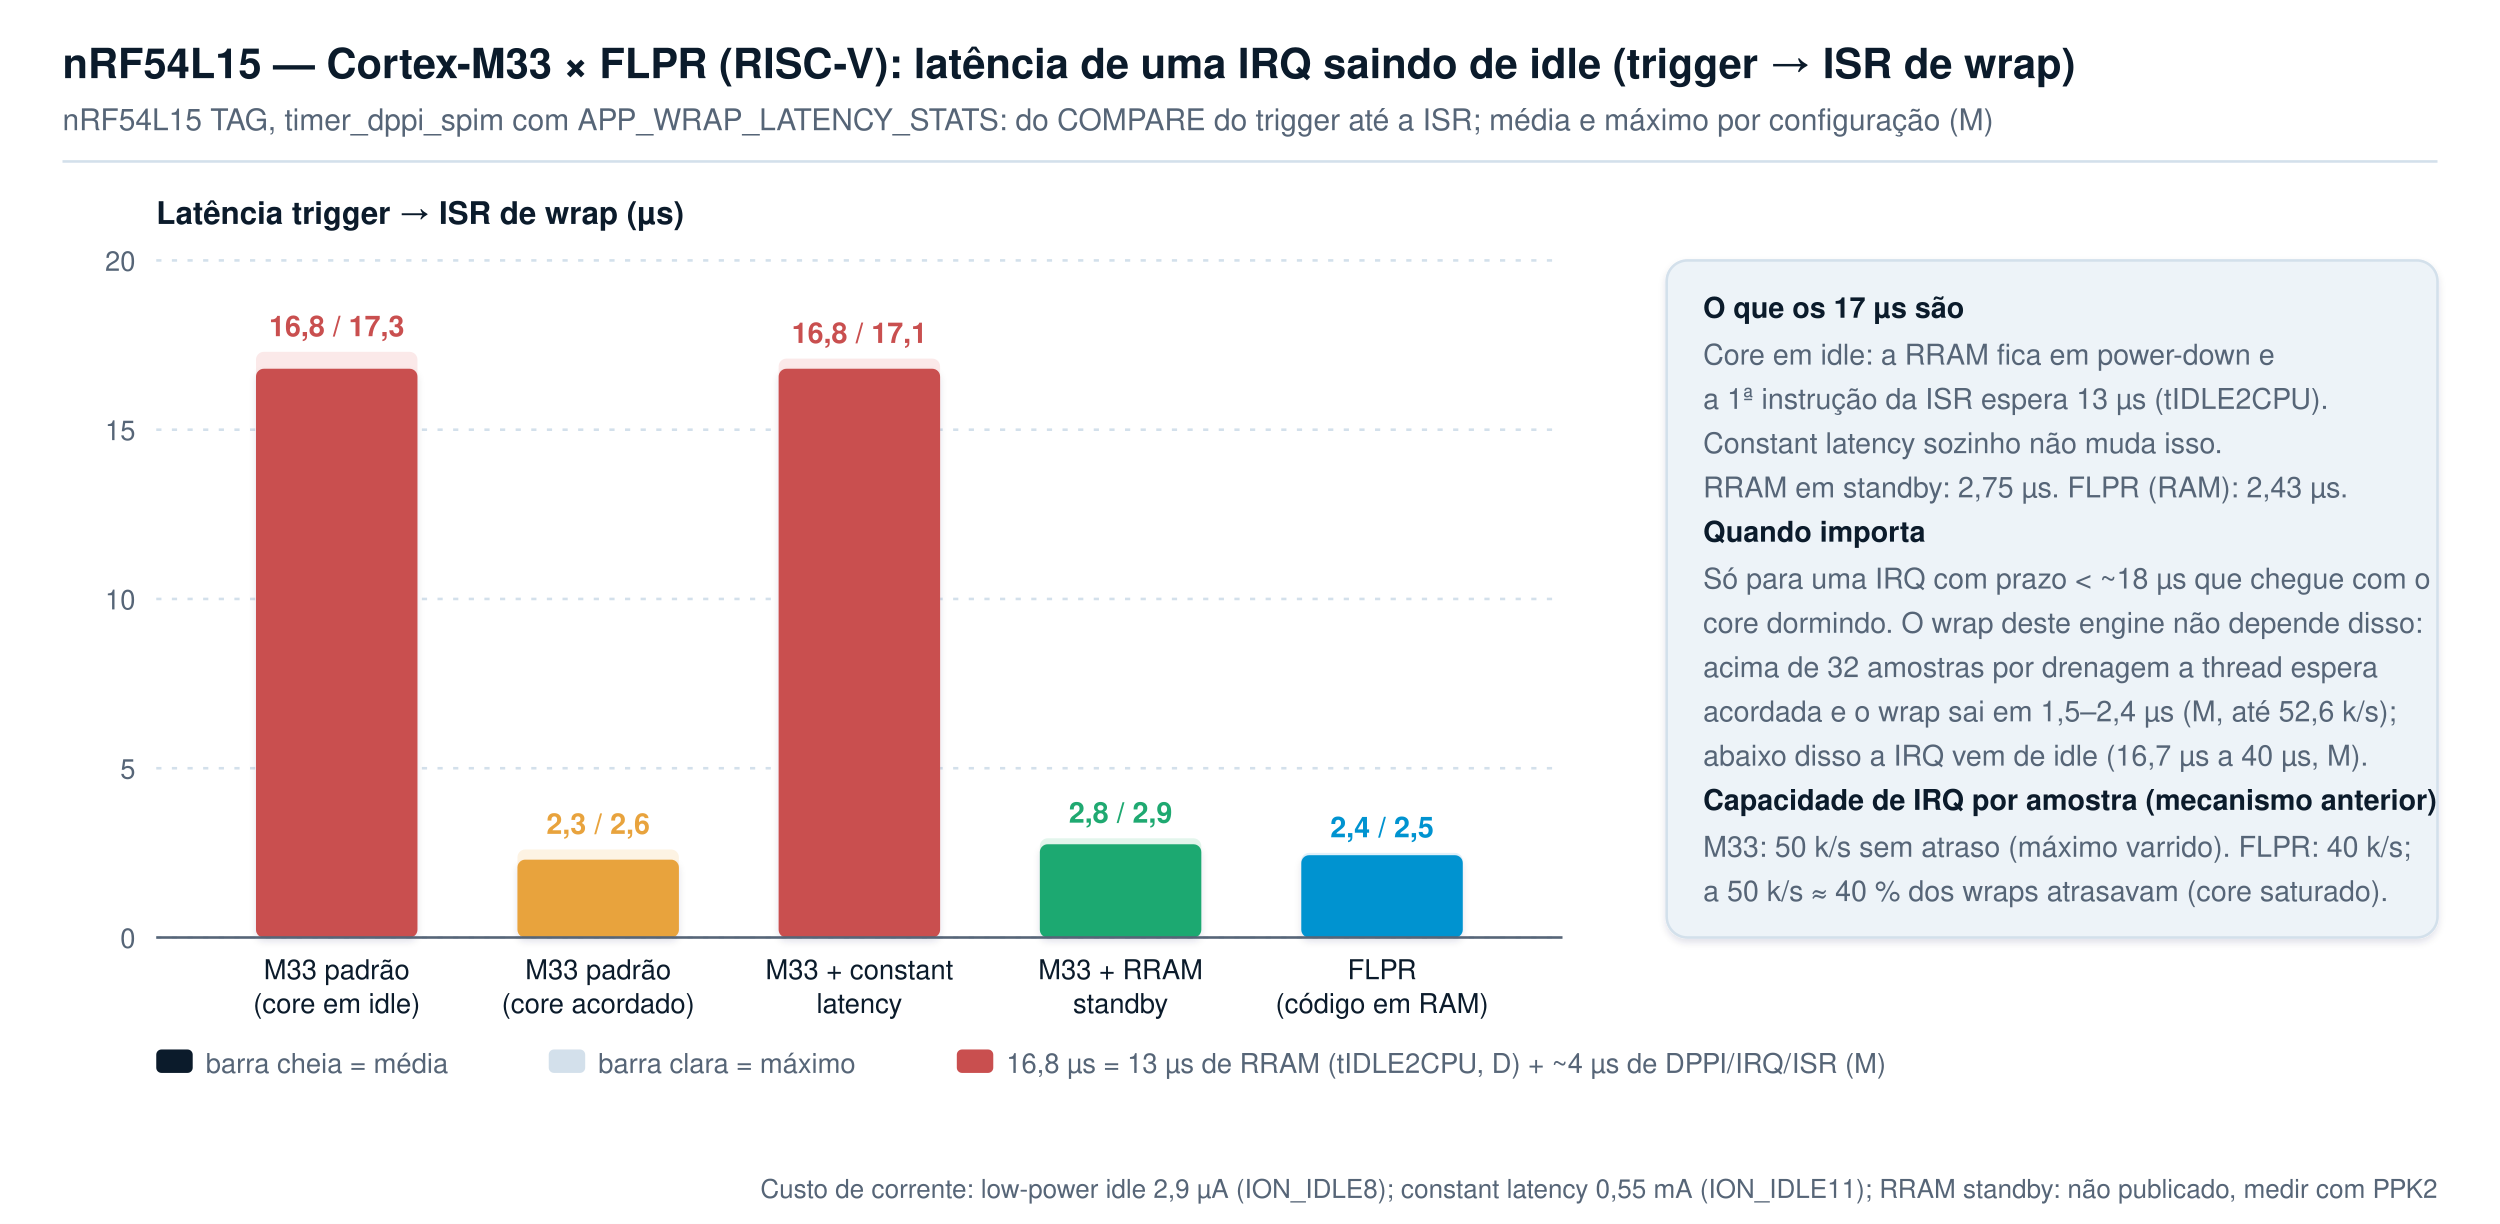
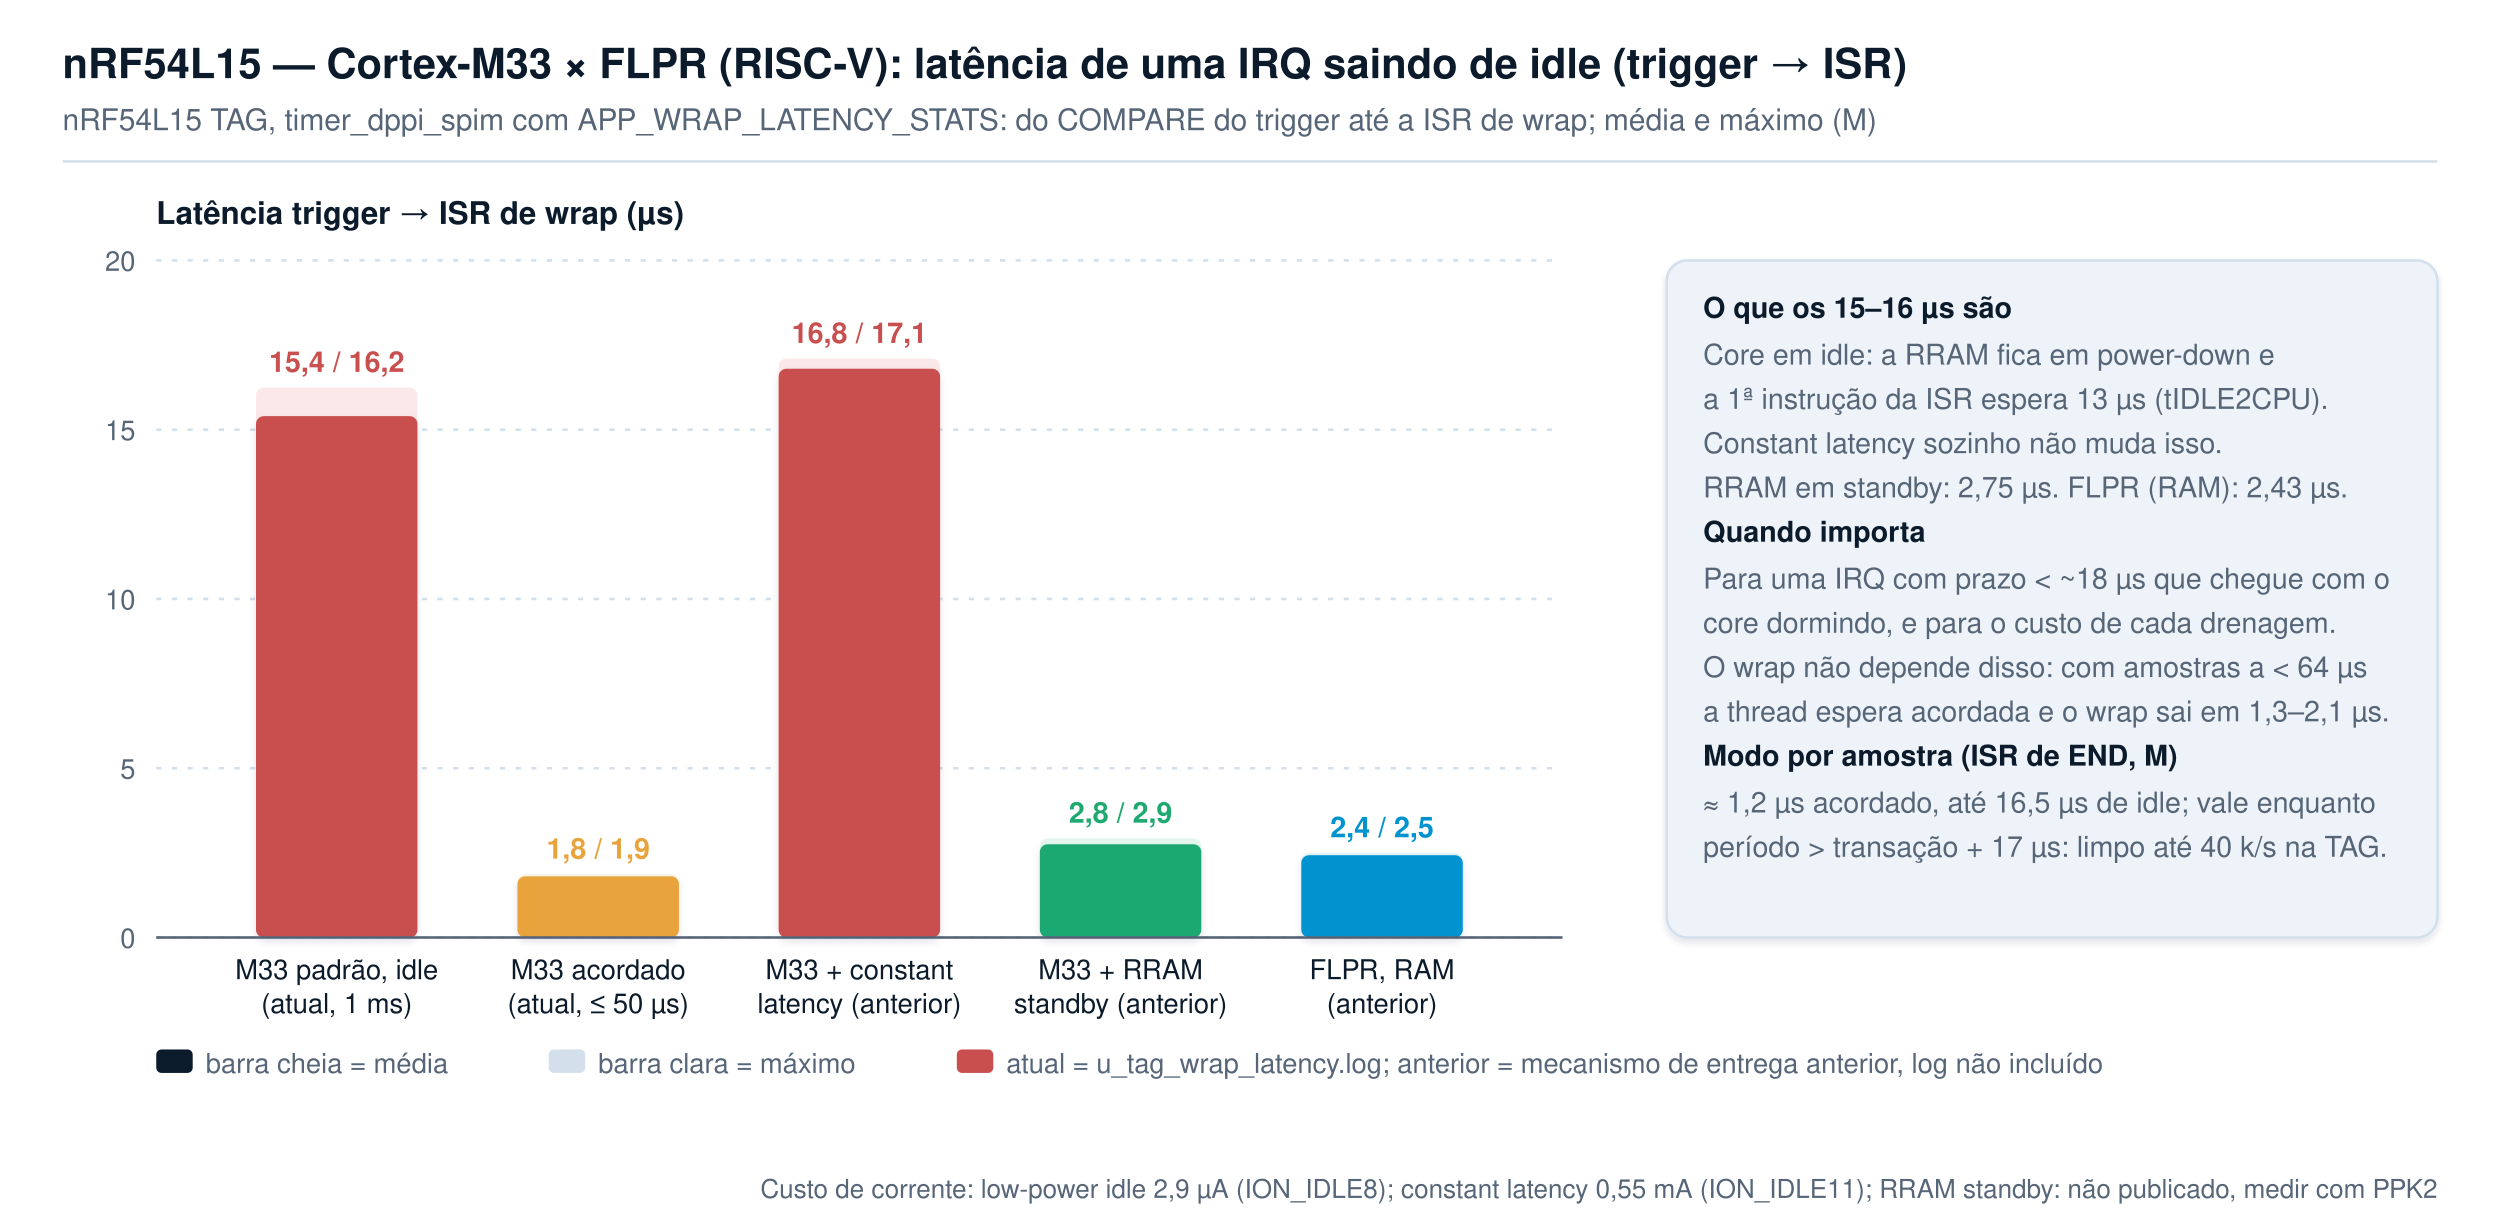
<svg xmlns="http://www.w3.org/2000/svg" width="960" height="470" viewBox="0 0 960 470">
  <defs>
    <marker id="arr" markerWidth="9" markerHeight="9" refX="7" refY="4.5" orient="auto" markerUnits="userSpaceOnUse">
      <path d="M0,0.5 L8,4.5 L0,8.5 z" fill="#566577" />
    </marker>
    <marker id="arr-blue" markerWidth="9" markerHeight="9" refX="7" refY="4.5" orient="auto" markerUnits="userSpaceOnUse">
      <path d="M0,0.5 L8,4.5 L0,8.5 z" fill="#0093D0" />
    </marker>
    <marker id="arr-green" markerWidth="9" markerHeight="9" refX="7" refY="4.5" orient="auto" markerUnits="userSpaceOnUse">
      <path d="M0,0.5 L8,4.5 L0,8.5 z" fill="#1FA971" />
    </marker>
    <marker id="arr-red" markerWidth="9" markerHeight="9" refX="7" refY="4.5" orient="auto" markerUnits="userSpaceOnUse">
      <path d="M0,0.5 L8,4.5 L0,8.5 z" fill="#C94F4F" />
    </marker>
    <filter id="shadow" x="-5%" y="-5%" width="110%" height="120%">
      <feDropShadow dx="0" dy="1.5" stdDeviation="1.5" flood-color="#00224E" flood-opacity="0.12" />
    </filter>
    <pattern id="hatch" width="6" height="6" patternUnits="userSpaceOnUse" patternTransform="rotate(45)">
      <line x1="0" y1="0" x2="0" y2="6" stroke="#D3E0EB" stroke-width="2" />
    </pattern>
  </defs>
  <rect width="100%" height="100%" fill="white" />
-   <text x="24" y="30" fill="#0B1B2B" font-family="Segoe UI, Helvetica Neue, Helvetica, Arial, sans-serif" font-size="16" font-weight="600">nRF54L15 — Cortex-M33 × FLPR (RISC-V): latência de uma IRQ saindo de idle (trigger → ISR de wrap)</text>
-   <text x="24" y="50" fill="#566577" font-family="Segoe UI, Helvetica Neue, Helvetica, Arial, sans-serif" font-size="11.5">nRF54L15 TAG, timer_dppi_spim com APP_WRAP_LATENCY_STATS: do COMPARE do trigger até a ISR; média e máximo por configuração (M)</text>
+   <text x="24" y="30" fill="#0B1B2B" font-family="Segoe UI, Helvetica Neue, Helvetica, Arial, sans-serif" font-size="16" font-weight="600">nRF54L15 — Cortex-M33 × FLPR (RISC-V): latência de uma IRQ saindo de idle (trigger → ISR)</text>
+   <text x="24" y="50" fill="#566577" font-family="Segoe UI, Helvetica Neue, Helvetica, Arial, sans-serif" font-size="11.5">nRF54L15 TAG, timer_dppi_spim com APP_WRAP_LATENCY_STATS: do COMPARE do trigger até a ISR de wrap; média e máximo (M)</text>
  <line x1="24" y1="62" x2="936" y2="62" stroke="#D3E0EB" stroke-width="1" />
  <text x="60" y="86" fill="#0B1B2B" font-family="Segoe UI, Helvetica Neue, Helvetica, Arial, sans-serif" font-size="12" font-weight="600">Latência trigger → ISR de wrap (µs)</text>
  <line x1="60" y1="360.0" x2="600" y2="360.0" stroke="#D3E0EB" stroke-width="1" stroke-dasharray="2 4" />
  <text x="52" y="364.0" text-anchor="end" fill="#566577" font-family="Segoe UI, Helvetica Neue, Helvetica, Arial, sans-serif" font-size="10.5">0</text>
  <line x1="60" y1="295.0" x2="600" y2="295.0" stroke="#D3E0EB" stroke-width="1" stroke-dasharray="2 4" />
  <text x="52" y="299.0" text-anchor="end" fill="#566577" font-family="Segoe UI, Helvetica Neue, Helvetica, Arial, sans-serif" font-size="10.5">5</text>
  <line x1="60" y1="230.0" x2="600" y2="230.0" stroke="#D3E0EB" stroke-width="1" stroke-dasharray="2 4" />
  <text x="52" y="234.0" text-anchor="end" fill="#566577" font-family="Segoe UI, Helvetica Neue, Helvetica, Arial, sans-serif" font-size="10.5">10</text>
  <line x1="60" y1="165.0" x2="600" y2="165.0" stroke="#D3E0EB" stroke-width="1" stroke-dasharray="2 4" />
  <text x="52" y="169.0" text-anchor="end" fill="#566577" font-family="Segoe UI, Helvetica Neue, Helvetica, Arial, sans-serif" font-size="10.5">15</text>
  <line x1="60" y1="100.0" x2="600" y2="100.0" stroke="#D3E0EB" stroke-width="1" stroke-dasharray="2 4" />
  <text x="52" y="104.0" text-anchor="end" fill="#566577" font-family="Segoe UI, Helvetica Neue, Helvetica, Arial, sans-serif" font-size="10.5">20</text>
-   <rect x="98.3" y="135.1" width="62" height="224.9" rx="3" fill="#FBE9E9" />
-   <rect x="98.3" y="141.6" width="62" height="218.4" rx="3" fill="#C94F4F" filter="url(#shadow)" />
-   <text x="129.3" y="129.1" text-anchor="middle" fill="#C94F4F" font-family="Segoe UI, Helvetica Neue, Helvetica, Arial, sans-serif" font-size="11" font-weight="600">16,8 / 17,3</text>
-   <text x="129.3" y="376" text-anchor="middle" fill="#0B1B2B" font-family="Segoe UI, Helvetica Neue, Helvetica, Arial, sans-serif" font-size="10.5">M33 padrão</text>
-   <text x="129.3" y="389" text-anchor="middle" fill="#0B1B2B" font-family="Segoe UI, Helvetica Neue, Helvetica, Arial, sans-serif" font-size="10.5">(core em idle)</text>
-   <rect x="198.7" y="326.2" width="62" height="33.8" rx="3" fill="#FDF3E3" />
-   <rect x="198.7" y="330.1" width="62" height="29.9" rx="3" fill="#E8A33D" filter="url(#shadow)" />
-   <text x="229.7" y="320.2" text-anchor="middle" fill="#E8A33D" font-family="Segoe UI, Helvetica Neue, Helvetica, Arial, sans-serif" font-size="11" font-weight="600">2,3 / 2,6</text>
-   <text x="229.7" y="376" text-anchor="middle" fill="#0B1B2B" font-family="Segoe UI, Helvetica Neue, Helvetica, Arial, sans-serif" font-size="10.5">M33 padrão</text>
-   <text x="229.7" y="389" text-anchor="middle" fill="#0B1B2B" font-family="Segoe UI, Helvetica Neue, Helvetica, Arial, sans-serif" font-size="10.5">(core acordado)</text>
+   <rect x="98.3" y="148.8" width="62" height="211.2" rx="3" fill="#FBE9E9" />
+   <rect x="98.3" y="159.8" width="62" height="200.2" rx="3" fill="#C94F4F" filter="url(#shadow)" />
+   <text x="129.3" y="142.8" text-anchor="middle" fill="#C94F4F" font-family="Segoe UI, Helvetica Neue, Helvetica, Arial, sans-serif" font-size="11" font-weight="600">15,4 / 16,2</text>
+   <text x="129.3" y="376" text-anchor="middle" fill="#0B1B2B" font-family="Segoe UI, Helvetica Neue, Helvetica, Arial, sans-serif" font-size="10.5">M33 padrão, idle</text>
+   <text x="129.3" y="389" text-anchor="middle" fill="#0B1B2B" font-family="Segoe UI, Helvetica Neue, Helvetica, Arial, sans-serif" font-size="10.5">(atual, 1 ms)</text>
+   <rect x="198.7" y="335.7" width="62" height="24.3" rx="3" fill="#FDF3E3" />
+   <rect x="198.7" y="336.5" width="62" height="23.5" rx="3" fill="#E8A33D" filter="url(#shadow)" />
+   <text x="229.7" y="329.7" text-anchor="middle" fill="#E8A33D" font-family="Segoe UI, Helvetica Neue, Helvetica, Arial, sans-serif" font-size="11" font-weight="600">1,8 / 1,9</text>
+   <text x="229.7" y="376" text-anchor="middle" fill="#0B1B2B" font-family="Segoe UI, Helvetica Neue, Helvetica, Arial, sans-serif" font-size="10.5">M33 acordado</text>
+   <text x="229.7" y="389" text-anchor="middle" fill="#0B1B2B" font-family="Segoe UI, Helvetica Neue, Helvetica, Arial, sans-serif" font-size="10.5">(atual, ≤ 50 µs)</text>
  <rect x="299.0" y="137.7" width="62" height="222.3" rx="3" fill="#FBE9E9" />
  <rect x="299.0" y="141.6" width="62" height="218.4" rx="3" fill="#C94F4F" filter="url(#shadow)" />
  <text x="330.0" y="131.7" text-anchor="middle" fill="#C94F4F" font-family="Segoe UI, Helvetica Neue, Helvetica, Arial, sans-serif" font-size="11" font-weight="600">16,8 / 17,1</text>
  <text x="330.0" y="376" text-anchor="middle" fill="#0B1B2B" font-family="Segoe UI, Helvetica Neue, Helvetica, Arial, sans-serif" font-size="10.5">M33 + constant</text>
-   <text x="330.0" y="389" text-anchor="middle" fill="#0B1B2B" font-family="Segoe UI, Helvetica Neue, Helvetica, Arial, sans-serif" font-size="10.5">latency</text>
+   <text x="330.0" y="389" text-anchor="middle" fill="#0B1B2B" font-family="Segoe UI, Helvetica Neue, Helvetica, Arial, sans-serif" font-size="10.5">latency (anterior)</text>
  <rect x="399.3" y="321.9" width="62" height="38.1" rx="3" fill="#E3F5EC" />
  <rect x="399.3" y="324.2" width="62" height="35.8" rx="3" fill="#1FA971" filter="url(#shadow)" />
  <text x="430.3" y="315.9" text-anchor="middle" fill="#1FA971" font-family="Segoe UI, Helvetica Neue, Helvetica, Arial, sans-serif" font-size="11" font-weight="600">2,8 / 2,9</text>
  <text x="430.3" y="376" text-anchor="middle" fill="#0B1B2B" font-family="Segoe UI, Helvetica Neue, Helvetica, Arial, sans-serif" font-size="10.5">M33 + RRAM</text>
-   <text x="430.3" y="389" text-anchor="middle" fill="#0B1B2B" font-family="Segoe UI, Helvetica Neue, Helvetica, Arial, sans-serif" font-size="10.5">standby</text>
+   <text x="430.3" y="389" text-anchor="middle" fill="#0B1B2B" font-family="Segoe UI, Helvetica Neue, Helvetica, Arial, sans-serif" font-size="10.5">standby (anterior)</text>
  <rect x="499.7" y="327.5" width="62" height="32.5" rx="3" fill="#E1F0FA" />
  <rect x="499.7" y="328.4" width="62" height="31.6" rx="3" fill="#0093D0" filter="url(#shadow)" />
  <text x="530.7" y="321.5" text-anchor="middle" fill="#0093D0" font-family="Segoe UI, Helvetica Neue, Helvetica, Arial, sans-serif" font-size="11" font-weight="600">2,4 / 2,5</text>
-   <text x="530.7" y="376" text-anchor="middle" fill="#0B1B2B" font-family="Segoe UI, Helvetica Neue, Helvetica, Arial, sans-serif" font-size="10.5">FLPR</text>
-   <text x="530.7" y="389" text-anchor="middle" fill="#0B1B2B" font-family="Segoe UI, Helvetica Neue, Helvetica, Arial, sans-serif" font-size="10.5">(código em RAM)</text>
+   <text x="530.7" y="376" text-anchor="middle" fill="#0B1B2B" font-family="Segoe UI, Helvetica Neue, Helvetica, Arial, sans-serif" font-size="10.5">FLPR, RAM</text>
+   <text x="530.7" y="389" text-anchor="middle" fill="#0B1B2B" font-family="Segoe UI, Helvetica Neue, Helvetica, Arial, sans-serif" font-size="10.5">(anterior)</text>
  <line x1="60" y1="360" x2="600" y2="360" stroke="#566577" stroke-width="1" />
  <rect x="60" y="403" width="14" height="9" rx="2" fill="#0B1B2B" />
  <text x="79" y="412" fill="#566577" font-family="Segoe UI, Helvetica Neue, Helvetica, Arial, sans-serif" font-size="10.5">barra cheia = média</text>
  <rect x="210.715" y="403" width="14" height="9" rx="2" fill="#D3E0EB" />
  <text x="229.715" y="412" fill="#566577" font-family="Segoe UI, Helvetica Neue, Helvetica, Arial, sans-serif" font-size="10.5">barra clara = máximo</text>
  <rect x="367.415" y="403" width="14" height="9" rx="2" fill="#C94F4F" />
-   <text x="386.415" y="412" fill="#566577" font-family="Segoe UI, Helvetica Neue, Helvetica, Arial, sans-serif" font-size="10.5">16,8 µs = 13 µs de RRAM (tIDLE2CPU, D) + ~4 µs de DPPI/IRQ/ISR (M)</text>
+   <text x="386.415" y="412" fill="#566577" font-family="Segoe UI, Helvetica Neue, Helvetica, Arial, sans-serif" font-size="10.5">atual = u_tag_wrap_latency.log; anterior = mecanismo de entrega anterior, log não incluído</text>
  <rect x="640" y="100" width="296" height="260" rx="8" fill="#EDF3F8" stroke="#D3E0EB" filter="url(#shadow)" />
-   <text x="654" y="122" fill="#0B1B2B" font-family="Segoe UI, Helvetica Neue, Helvetica, Arial, sans-serif" font-size="11" font-weight="600">O que os 17 µs são</text>
+   <text x="654" y="122" fill="#0B1B2B" font-family="Segoe UI, Helvetica Neue, Helvetica, Arial, sans-serif" font-size="11" font-weight="600">O que os 15–16 µs são</text>
  <text x="654" y="140" fill="#566577" font-family="Segoe UI, Helvetica Neue, Helvetica, Arial, sans-serif" font-size="11">Core em idle: a RRAM fica em power-down e</text>
  <text x="654" y="157" fill="#566577" font-family="Segoe UI, Helvetica Neue, Helvetica, Arial, sans-serif" font-size="11">a 1ª instrução da ISR espera 13 µs (tIDLE2CPU).</text>
  <text x="654" y="174" fill="#566577" font-family="Segoe UI, Helvetica Neue, Helvetica, Arial, sans-serif" font-size="11">Constant latency sozinho não muda isso.</text>
  <text x="654" y="191" fill="#566577" font-family="Segoe UI, Helvetica Neue, Helvetica, Arial, sans-serif" font-size="11">RRAM em standby: 2,75 µs. FLPR (RAM): 2,43 µs.</text>
  <text x="654" y="208" fill="#0B1B2B" font-family="Segoe UI, Helvetica Neue, Helvetica, Arial, sans-serif" font-size="11" font-weight="600">Quando importa</text>
-   <text x="654" y="226" fill="#566577" font-family="Segoe UI, Helvetica Neue, Helvetica, Arial, sans-serif" font-size="11">Só para uma IRQ com prazo &lt; ~18 µs que chegue com o</text>
-   <text x="654" y="243" fill="#566577" font-family="Segoe UI, Helvetica Neue, Helvetica, Arial, sans-serif" font-size="11">core dormindo. O wrap deste engine não depende disso:</text>
-   <text x="654" y="260" fill="#566577" font-family="Segoe UI, Helvetica Neue, Helvetica, Arial, sans-serif" font-size="11">acima de 32 amostras por drenagem a thread espera</text>
-   <text x="654" y="277" fill="#566577" font-family="Segoe UI, Helvetica Neue, Helvetica, Arial, sans-serif" font-size="11">acordada e o wrap sai em 1,5–2,4 µs (M, até 52,6 k/s);</text>
-   <text x="654" y="294" fill="#566577" font-family="Segoe UI, Helvetica Neue, Helvetica, Arial, sans-serif" font-size="11">abaixo disso a IRQ vem de idle (16,7 µs a 40 µs, M).</text>
-   <text x="654" y="311" fill="#0B1B2B" font-family="Segoe UI, Helvetica Neue, Helvetica, Arial, sans-serif" font-size="11" font-weight="600">Capacidade de IRQ por amostra (mecanismo anterior)</text>
-   <text x="654" y="329" fill="#566577" font-family="Segoe UI, Helvetica Neue, Helvetica, Arial, sans-serif" font-size="11">M33: 50 k/s sem atraso (máximo varrido). FLPR: 40 k/s;</text>
-   <text x="654" y="346" fill="#566577" font-family="Segoe UI, Helvetica Neue, Helvetica, Arial, sans-serif" font-size="11">a 50 k/s ≈ 40 % dos wraps atrasavam (core saturado).</text>
+   <text x="654" y="226" fill="#566577" font-family="Segoe UI, Helvetica Neue, Helvetica, Arial, sans-serif" font-size="11">Para uma IRQ com prazo &lt; ~18 µs que chegue com o</text>
+   <text x="654" y="243" fill="#566577" font-family="Segoe UI, Helvetica Neue, Helvetica, Arial, sans-serif" font-size="11">core dormindo, e para o custo de cada drenagem.</text>
+   <text x="654" y="260" fill="#566577" font-family="Segoe UI, Helvetica Neue, Helvetica, Arial, sans-serif" font-size="11">O wrap não depende disso: com amostras a &lt; 64 µs</text>
+   <text x="654" y="277" fill="#566577" font-family="Segoe UI, Helvetica Neue, Helvetica, Arial, sans-serif" font-size="11">a thread espera acordada e o wrap sai em 1,3–2,1 µs.</text>
+   <text x="654" y="294" fill="#0B1B2B" font-family="Segoe UI, Helvetica Neue, Helvetica, Arial, sans-serif" font-size="11" font-weight="600">Modo por amostra (ISR de END, M)</text>
+   <text x="654" y="312" fill="#566577" font-family="Segoe UI, Helvetica Neue, Helvetica, Arial, sans-serif" font-size="11">≈ 1,2 µs acordado, até 16,5 µs de idle; vale enquanto</text>
+   <text x="654" y="329" fill="#566577" font-family="Segoe UI, Helvetica Neue, Helvetica, Arial, sans-serif" font-size="11">período &gt; transação + 17 µs: limpo até 40 k/s na TAG.</text>
  <text x="936" y="460" text-anchor="end" fill="#566577" font-family="Segoe UI, Helvetica Neue, Helvetica, Arial, sans-serif" font-size="10">Custo de corrente: low-power idle 2,9 µA (ION_IDLE8); constant latency 0,55 mA (ION_IDLE11); RRAM standby: não publicado, medir com PPK2</text>
</svg>
